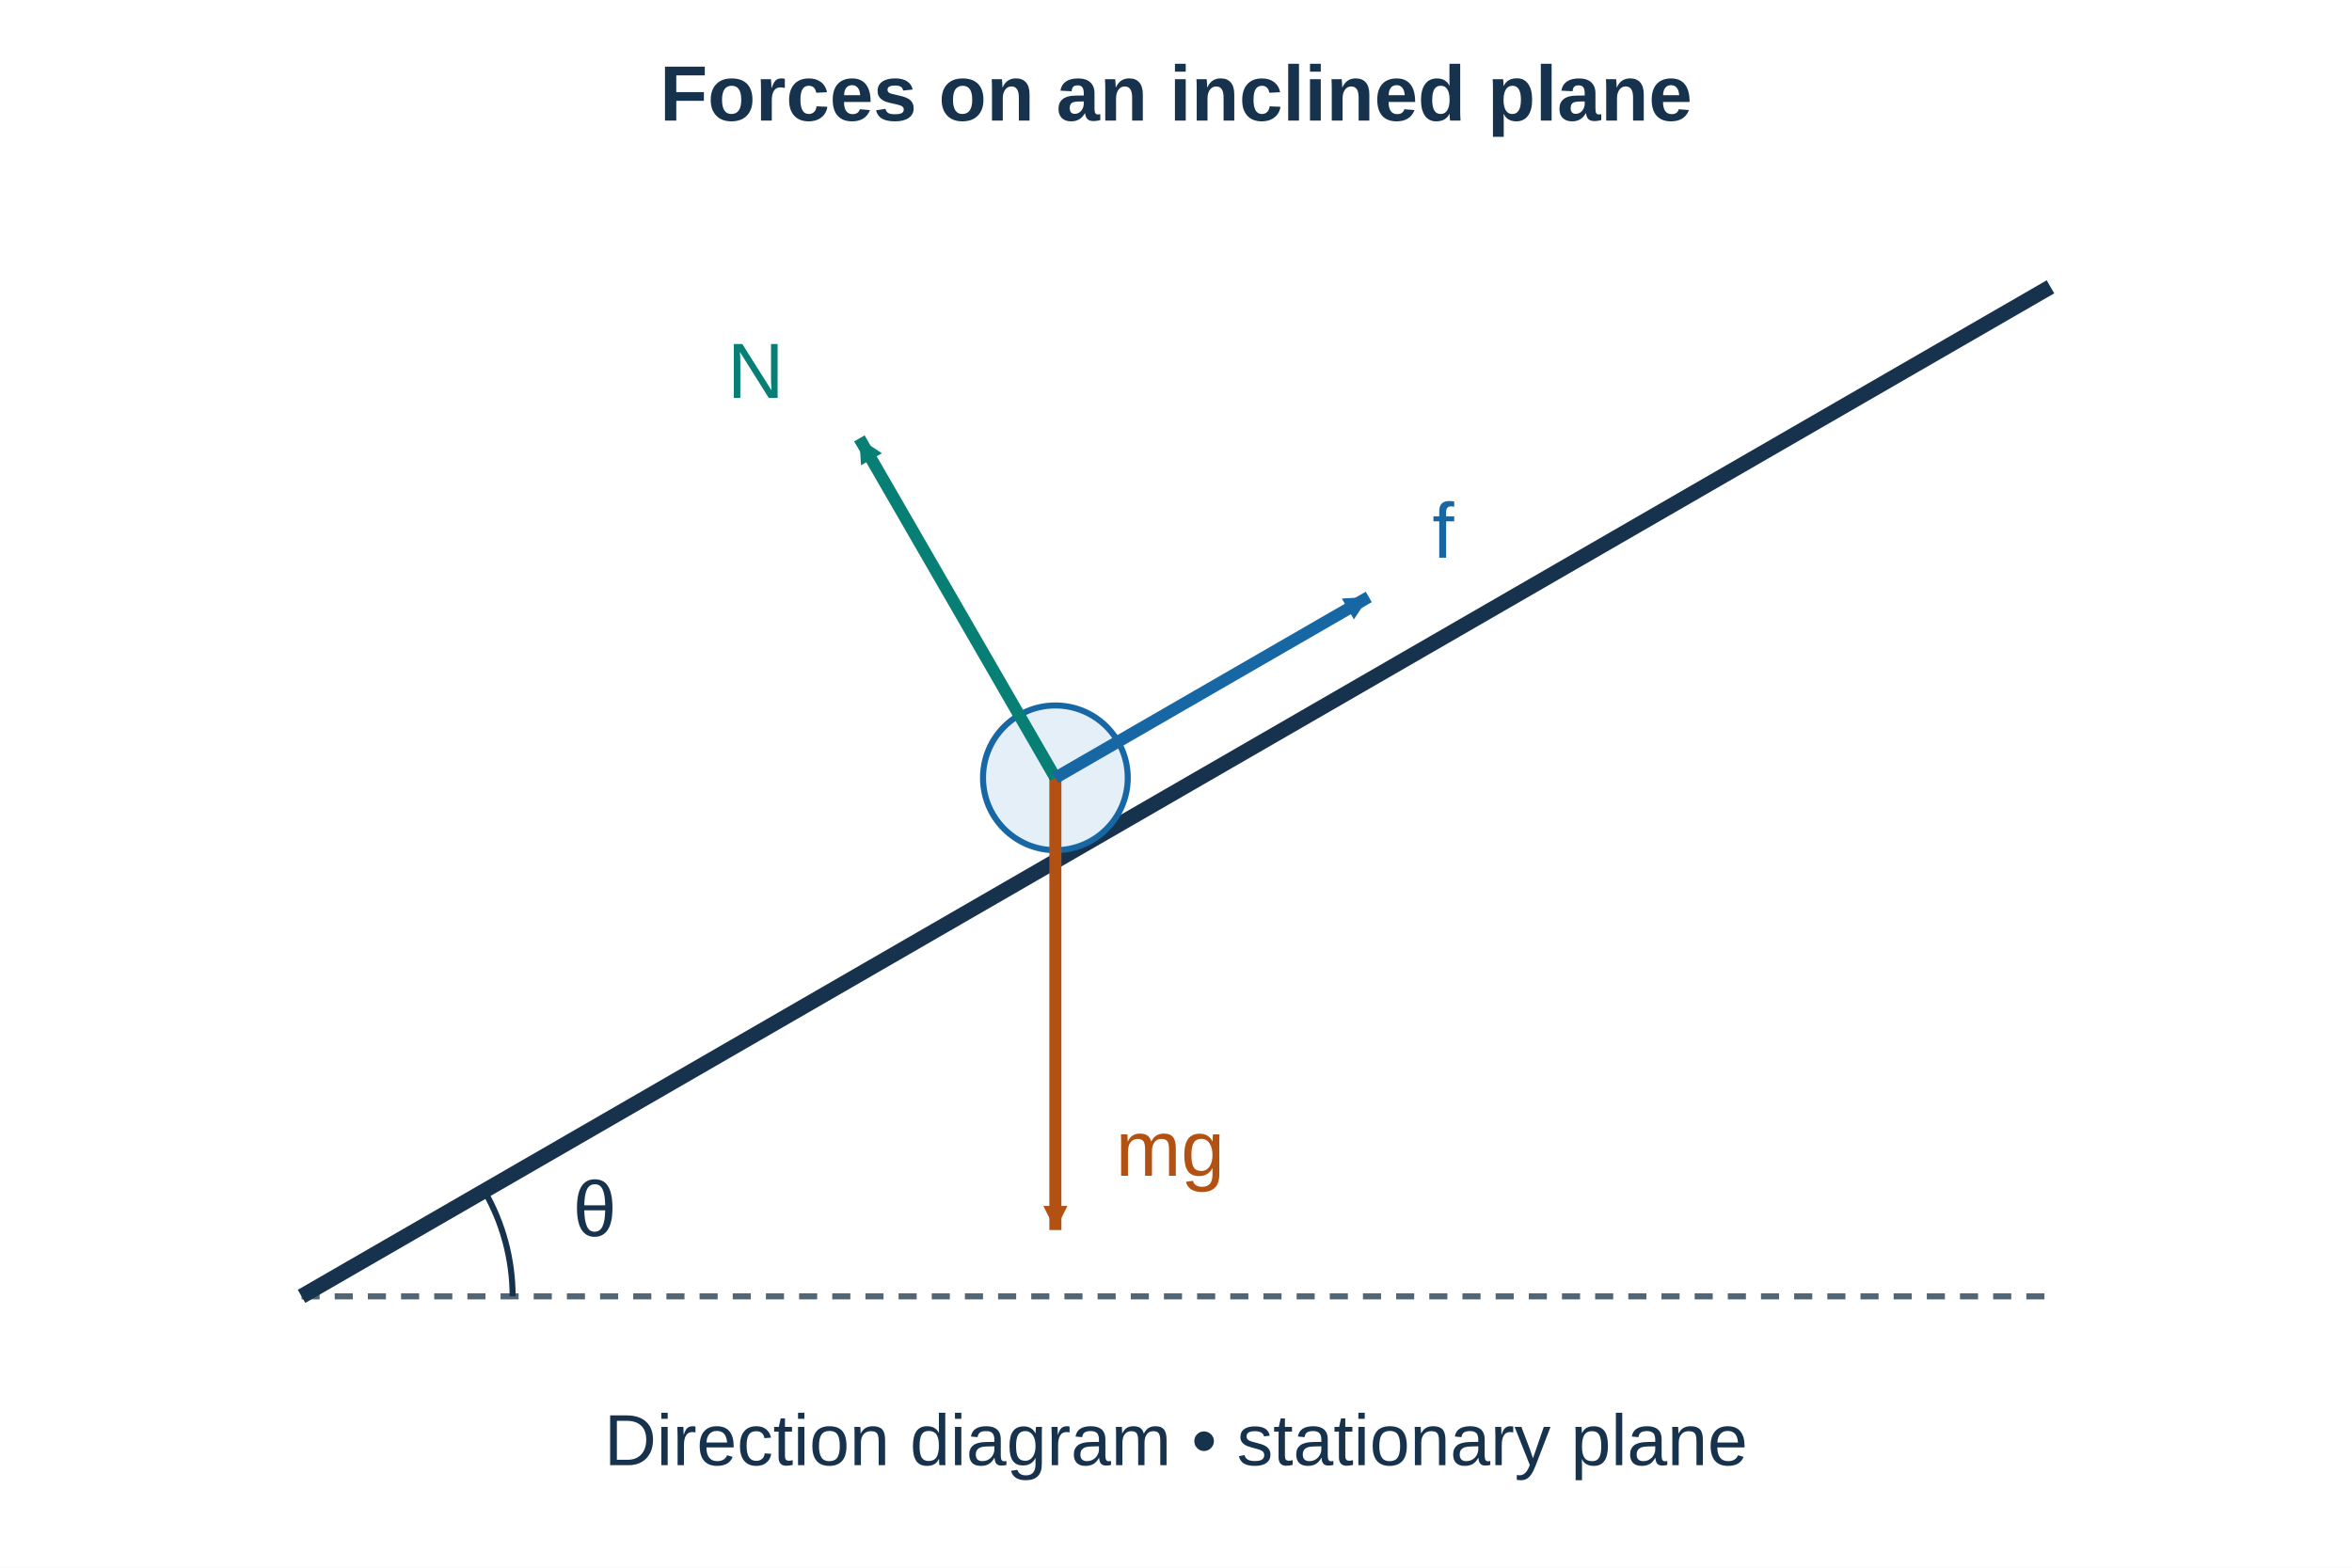
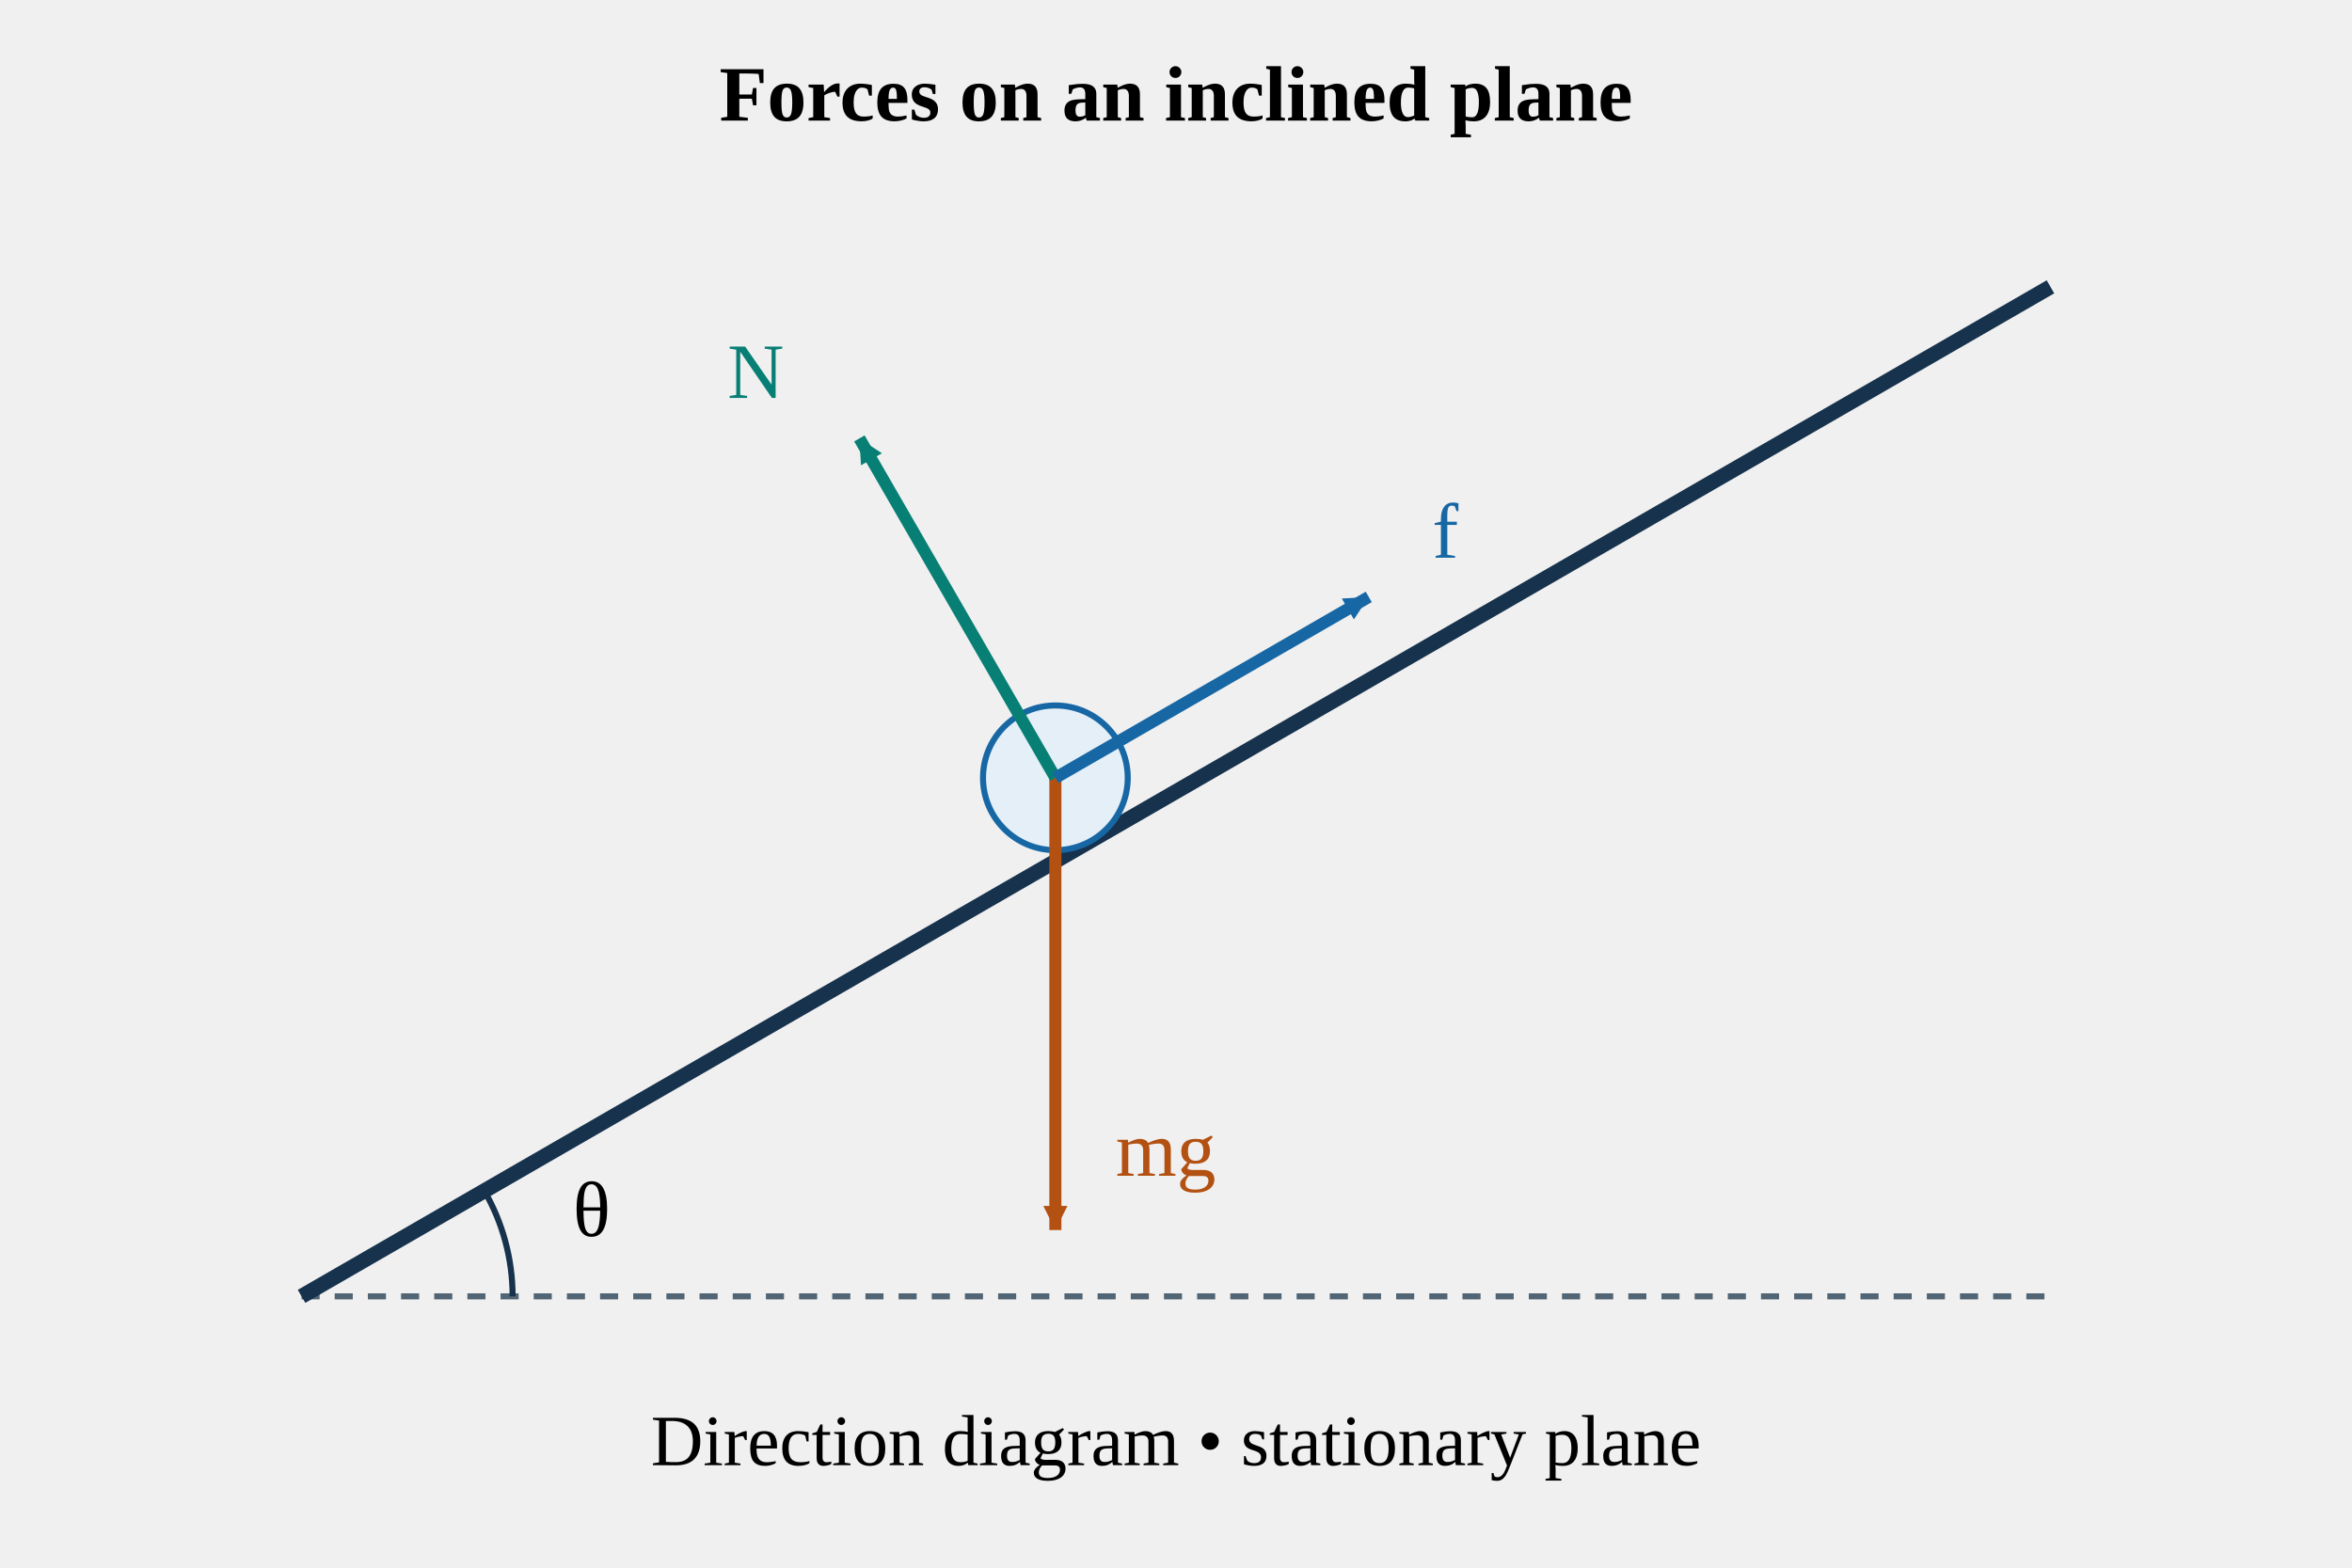
- <svg xmlns="http://www.w3.org/2000/svg" width="780" height="520" viewBox="0 0 780 520" role="img" aria-labelledby="title desc" xml:lang="en">
+ <svg xmlns="http://www.w3.org/2000/svg" id="disegno" width="780" height="520" viewBox="0 0 780 520" role="img" aria-labelledby="title desc" xml:lang="en">
  <defs>
    <marker id="a-ink" markerWidth="10" markerHeight="10" refX="8" refY="4" orient="auto" markerUnits="userSpaceOnUse">
      <path d="M0,0 L8,4 L0,8 Z" fill="#17324d" />
    </marker>
    <marker id="a-blue" markerWidth="10" markerHeight="10" refX="8" refY="4" orient="auto" markerUnits="userSpaceOnUse">
      <path d="M0,0 L8,4 L0,8 Z" fill="#1767a5" />
    </marker>
    <marker id="a-green" markerWidth="10" markerHeight="10" refX="8" refY="4" orient="auto" markerUnits="userSpaceOnUse">
      <path d="M0,0 L8,4 L0,8 Z" fill="#087f75" />
    </marker>
    <marker id="a-orange" markerWidth="10" markerHeight="10" refX="8" refY="4" orient="auto" markerUnits="userSpaceOnUse">
      <path d="M0,0 L8,4 L0,8 Z" fill="#b35112" />
    </marker>
    <marker id="a-grid" markerWidth="10" markerHeight="10" refX="8" refY="4" orient="auto" markerUnits="userSpaceOnUse">
      <path d="M0,0 L8,4 L0,8 Z" fill="#dce5eb" />
    </marker>
    <marker id="a-muted" markerWidth="10" markerHeight="10" refX="8" refY="4" orient="auto" markerUnits="userSpaceOnUse">
      <path d="M0,0 L8,4 L0,8 Z" fill="#526574" />
    </marker>
  </defs>
-   <rect width="780" height="520" fill="#fff" />
-   <g font-family="Arial, Helvetica, sans-serif" fill="#17324d">
-     <text x="390.00" y="40.00" font-size="26" text-anchor="middle" fill="#17324d" font-weight="bold">Forces on an inclined plane</text>
+   <g fill="#17324d">
+     <text x="390.00" y="40.00" font-size="26" text-anchor="middle" fill="currentColor" font-weight="bold">Forces on an inclined plane</text>
    <line x1="100.000" y1="430.000" x2="680.000" y2="430.000" stroke="#526574" stroke-width="2" stroke-dasharray="6 5" />
    <line x1="100.000" y1="430.000" x2="680.000" y2="95.137" stroke="#17324d" stroke-width="5" />
    <path d="M 170 430 A 70 70 0 0 0 160.622 395" stroke="#17324d" stroke-width="2" fill="none" />
-     <text x="190.00" y="410.00" font-size="26" text-anchor="start" fill="#17324d" font-weight="normal">θ</text>
+     <text x="190.00" y="410.00" font-size="26" text-anchor="start" fill="currentColor" font-weight="normal">θ</text>
    <circle cx="350.000" cy="258.000" r="24.000" fill="#e4eff7" stroke="#1767a5" stroke-width="2" />
    <line x1="350.000" y1="258.000" x2="350.000" y2="408.000" stroke="#b35112" stroke-width="4" marker-end="url(#a-orange)" />
    <text x="370.00" y="390.00" font-size="26" text-anchor="start" fill="#b35112" font-weight="normal">mg</text>
    <line x1="350.000" y1="258.000" x2="285.000" y2="145.417" stroke="#087f75" stroke-width="4" marker-end="url(#a-green)" />
    <text x="260.00" y="132.00" font-size="26" text-anchor="end" fill="#087f75" font-weight="normal">N</text>
    <line x1="350.000" y1="258.000" x2="453.923" y2="198.000" stroke="#1767a5" stroke-width="4" marker-end="url(#a-blue)" />
    <text x="475.00" y="185.00" font-size="26" text-anchor="start" fill="#1767a5" font-weight="normal">f</text>
-     <text x="390.00" y="486.00" font-size="24" text-anchor="middle" fill="#17324d" font-weight="normal">Direction diagram • stationary plane</text>
+     <text x="390.00" y="486.00" font-size="24" text-anchor="middle" fill="currentColor" font-weight="normal">Direction diagram • stationary plane</text>
  </g>
</svg>
